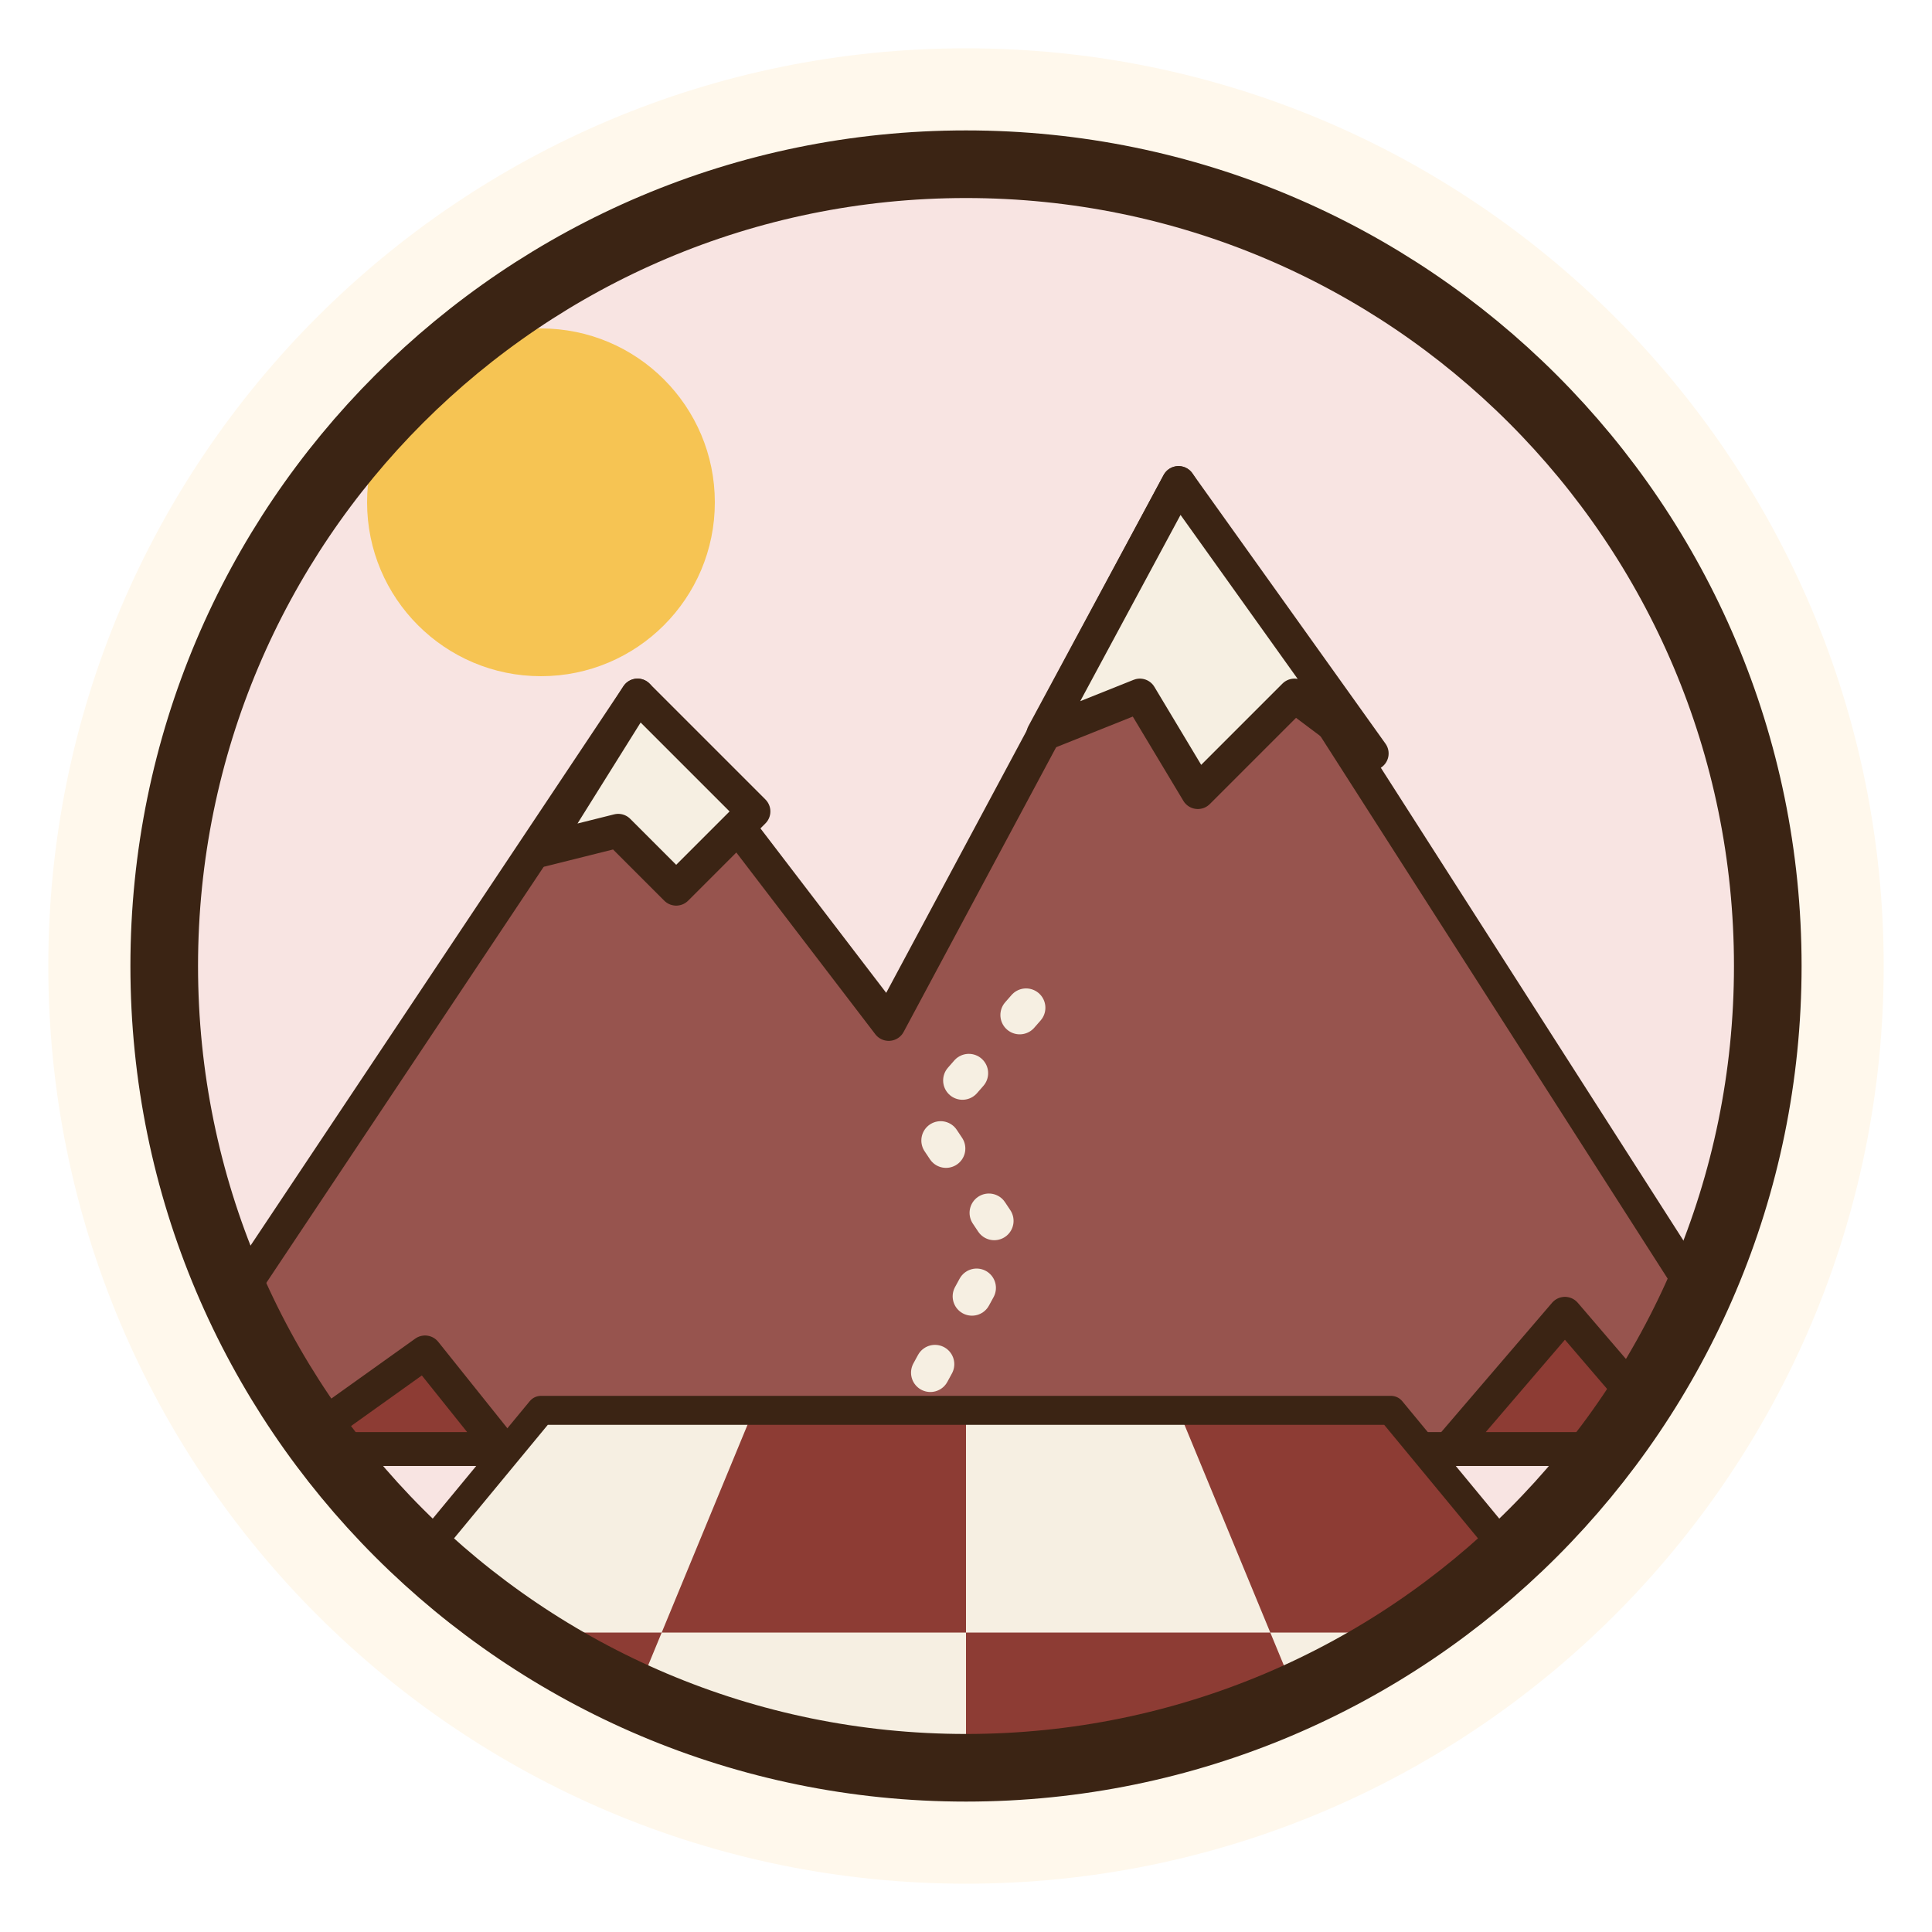
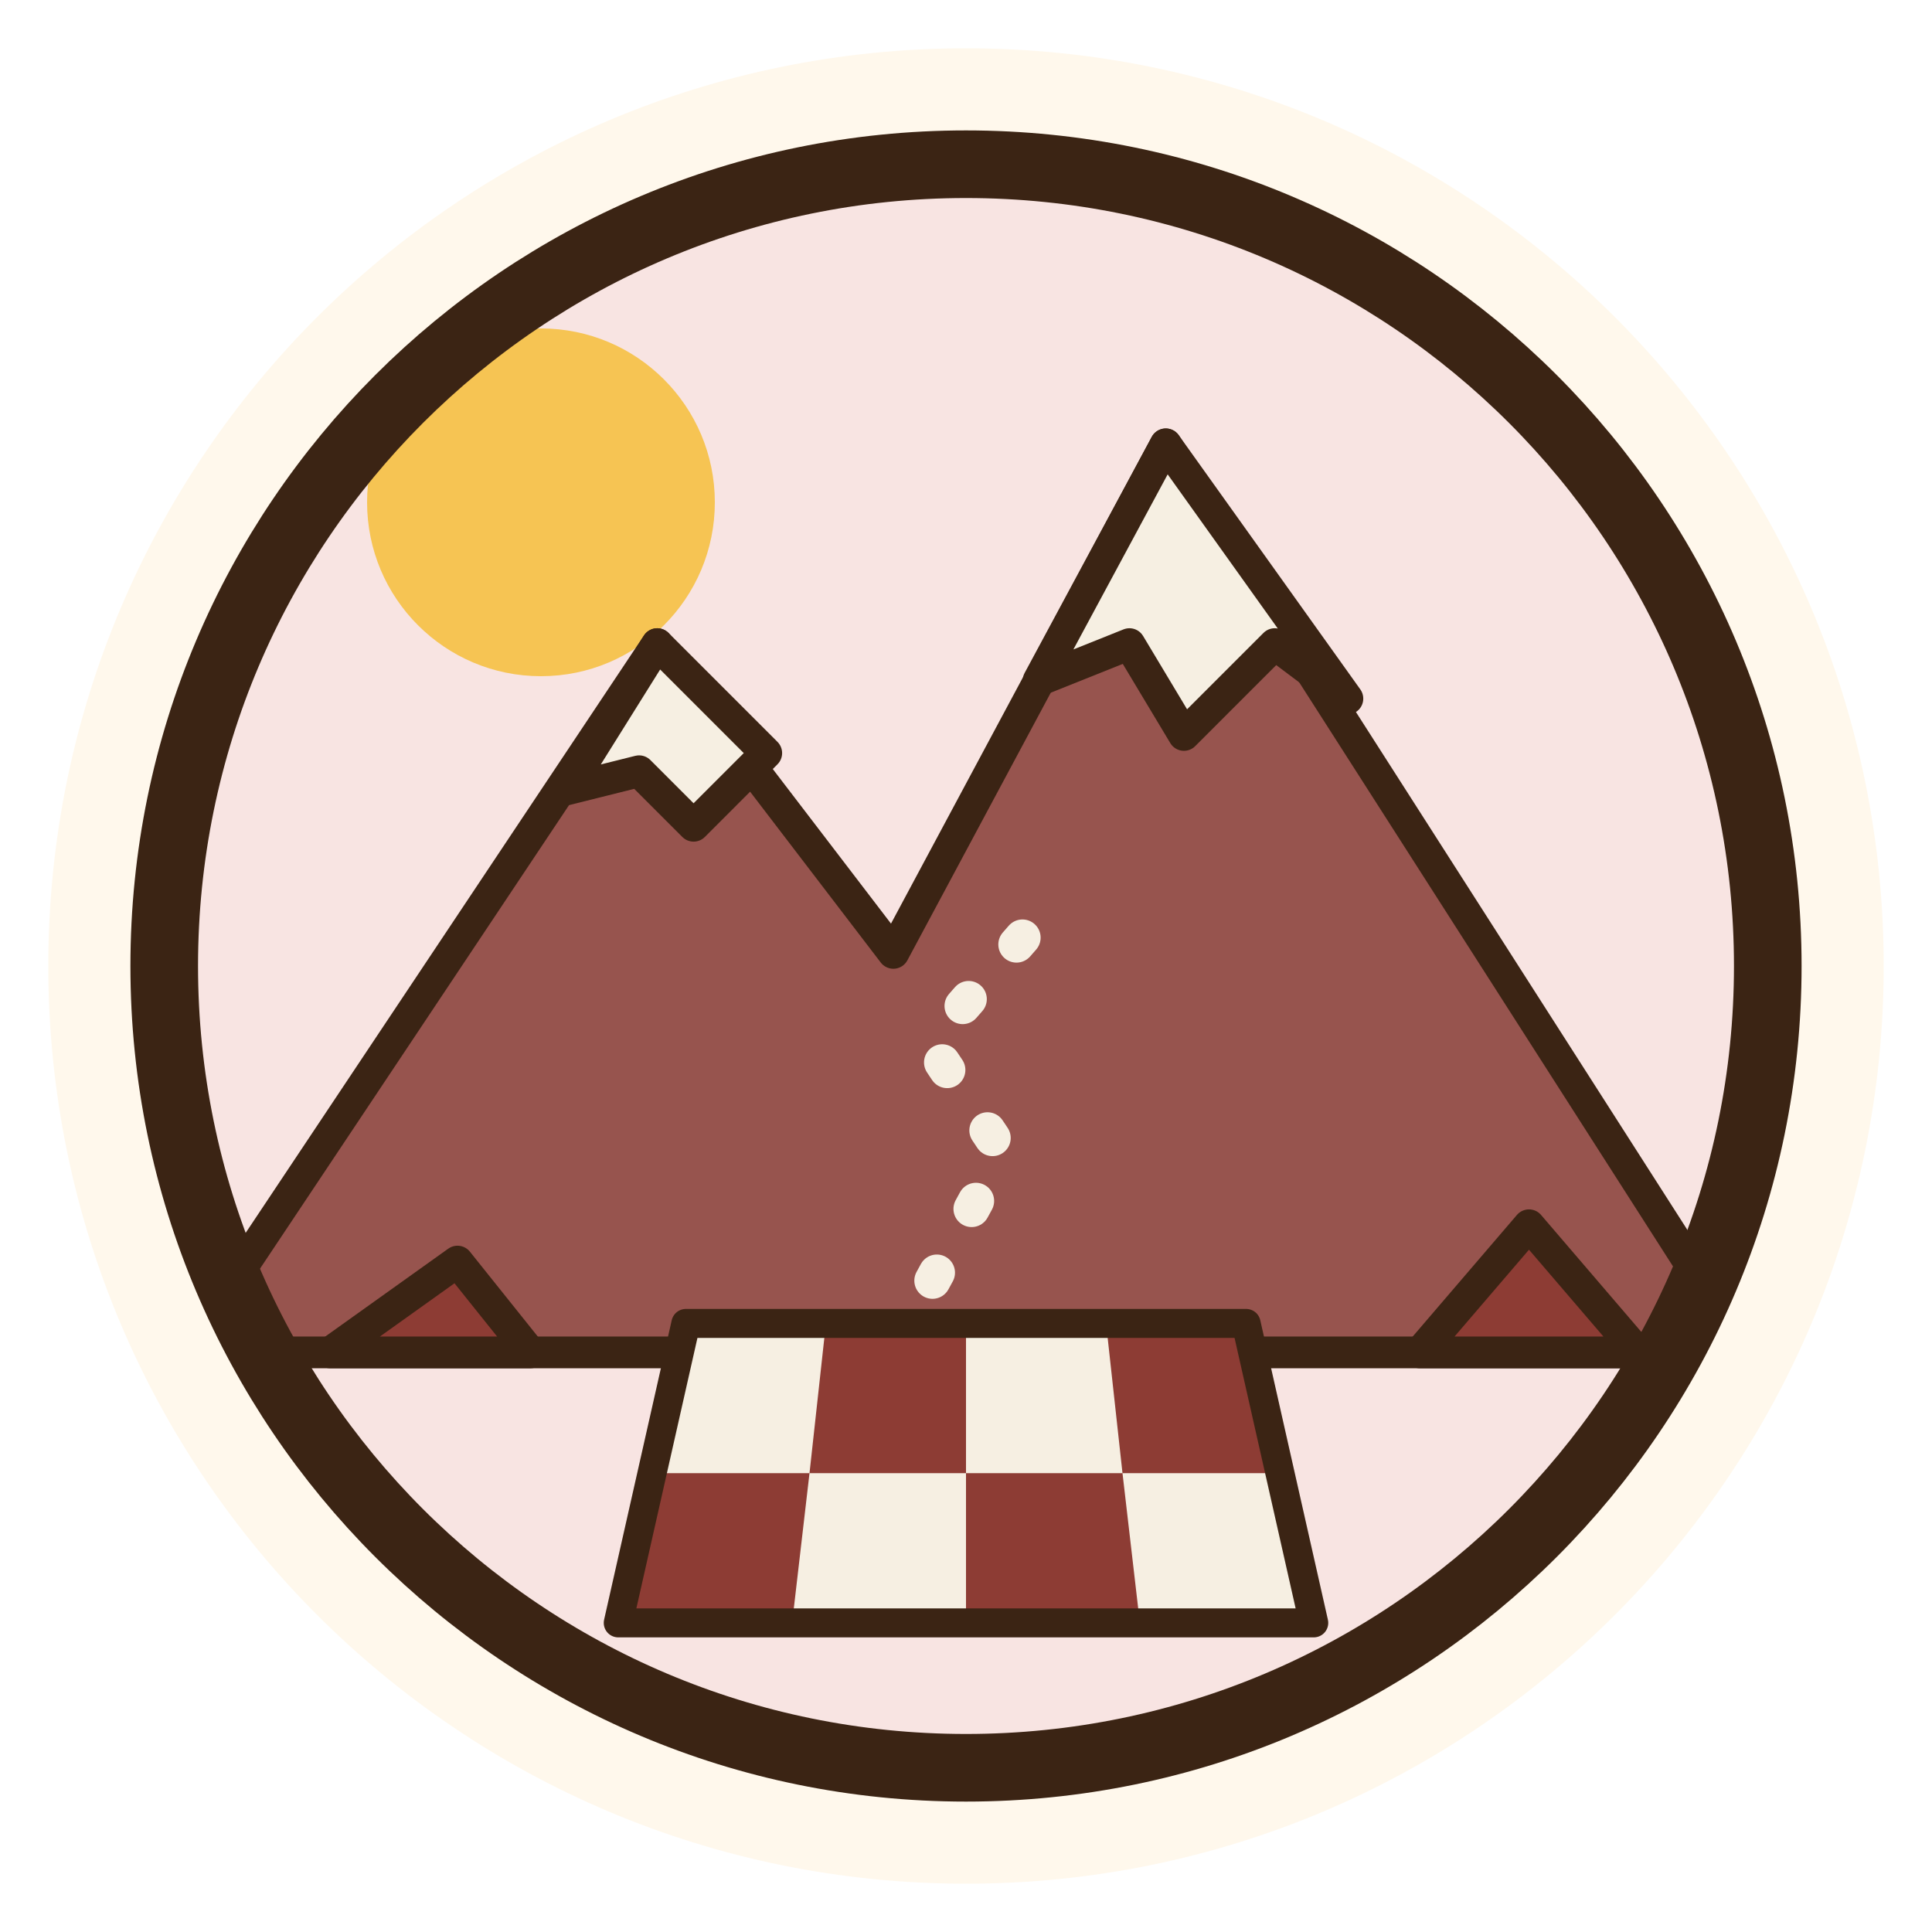
<svg xmlns="http://www.w3.org/2000/svg" viewBox="0 0 200 200" role="img" aria-labelledby="t">
  <defs>
    <clipPath id="c">
      <circle cx="100" cy="100" r="82" />
    </clipPath>
  </defs>
  <circle cx="100" cy="100" r="95" fill="#fff8ec" />
  <g clip-path="url(#c)">
    <rect width="200" height="200" fill="#f8e4e2" />
    <circle cx="56" cy="52" r="18" fill="#f6c453" />
-     <g stroke="#3b2414" stroke-width="3.5" stroke-linejoin="round" stroke-linecap="round">
-       <path d="M14 150L66 72L92 106L122 50L186 150Z" fill="#97544e" />
-       <path d="M122 50L108 76L118 72L124 82L134 72L142 78Z" fill="#f6efe2" />
-       <path d="M66 72L56 88L64 86L70 92L78 84Z" fill="#f6efe2" />
-       <path d="M92 150L104 128L96 116L110 100" fill="none" stroke="#f6efe2" stroke-width="4" stroke-dasharray="1 8" />
-       <path d="M30 150L44 140L52 150ZM150 150L162 136L174 150Z" fill="#8d3c34" />
+     <g transform="translate(100 140) scale(.94) translate(-100 -150)">
+       <g stroke="#3b2414" stroke-width="3.5" stroke-linejoin="round" stroke-linecap="round">
+         <path d="M14 150L66 72L92 106L122 50L186 150Z" fill="#97544e" />
+         <path d="M122 50L108 76L118 72L124 82L134 72L142 78Z" fill="#f6efe2" />
+         <path d="M66 72L56 88L64 86L70 92L78 84Z" fill="#f6efe2" />
+         <path d="M92 150L104 128L96 116L110 100" fill="none" stroke="#f6efe2" stroke-width="4" stroke-dasharray="1 8" />
+         <path d="M30 150L44 140L52 150ZM150 150L162 136L174 150Z" fill="#8d3c34" />
+       </g>
    </g>
-     <path d="M56.0 146.0L144.0 146.0L182.0 192.0L18.0 192.0Z" fill="#f6efe2" />
-     <path d="M78.0 146.0L100.0 146.0L100.0 169.0L68.5 169.0ZM122.0 146.0L144.0 146.0L163.0 169.0L131.5 169.0ZM37.0 169.0L68.5 169.0L59.0 192.0L18.0 192.0ZM100.0 169.0L131.5 169.0L141.0 192.0L100.0 192.0Z" fill="#8d3c34" />
-     <path d="M56.0 146.0L144.0 146.0L182.0 192.0L18.0 192.0Z" fill="none" stroke="#3b2414" stroke-width="3" stroke-linejoin="round" />
+     <path d="M71.0 137.0L129.0 137.0L136.0 168.0L64.0 168.0Z" fill="#f6efe2" />
+     <path d="M85.5 137.0L100.0 137.0L100.0 152.5L83.8 152.5ZM114.5 137.0L129.0 137.0L132.5 152.5L116.2 152.5ZM67.5 152.5L83.8 152.5L82.0 168.0L64.0 168.0ZM100.0 152.5L116.2 152.5L118.0 168.0L100.0 168.0Z" fill="#8d3c34" />
+     <path d="M71.0 137.0L129.0 137.0L136.0 168.0L64.0 168.0Z" fill="none" stroke="#3b2414" stroke-width="3" stroke-linejoin="round" />
  </g>
  <circle cx="100" cy="100" r="83" fill="none" stroke="#3b2414" stroke-width="7" />
</svg>
